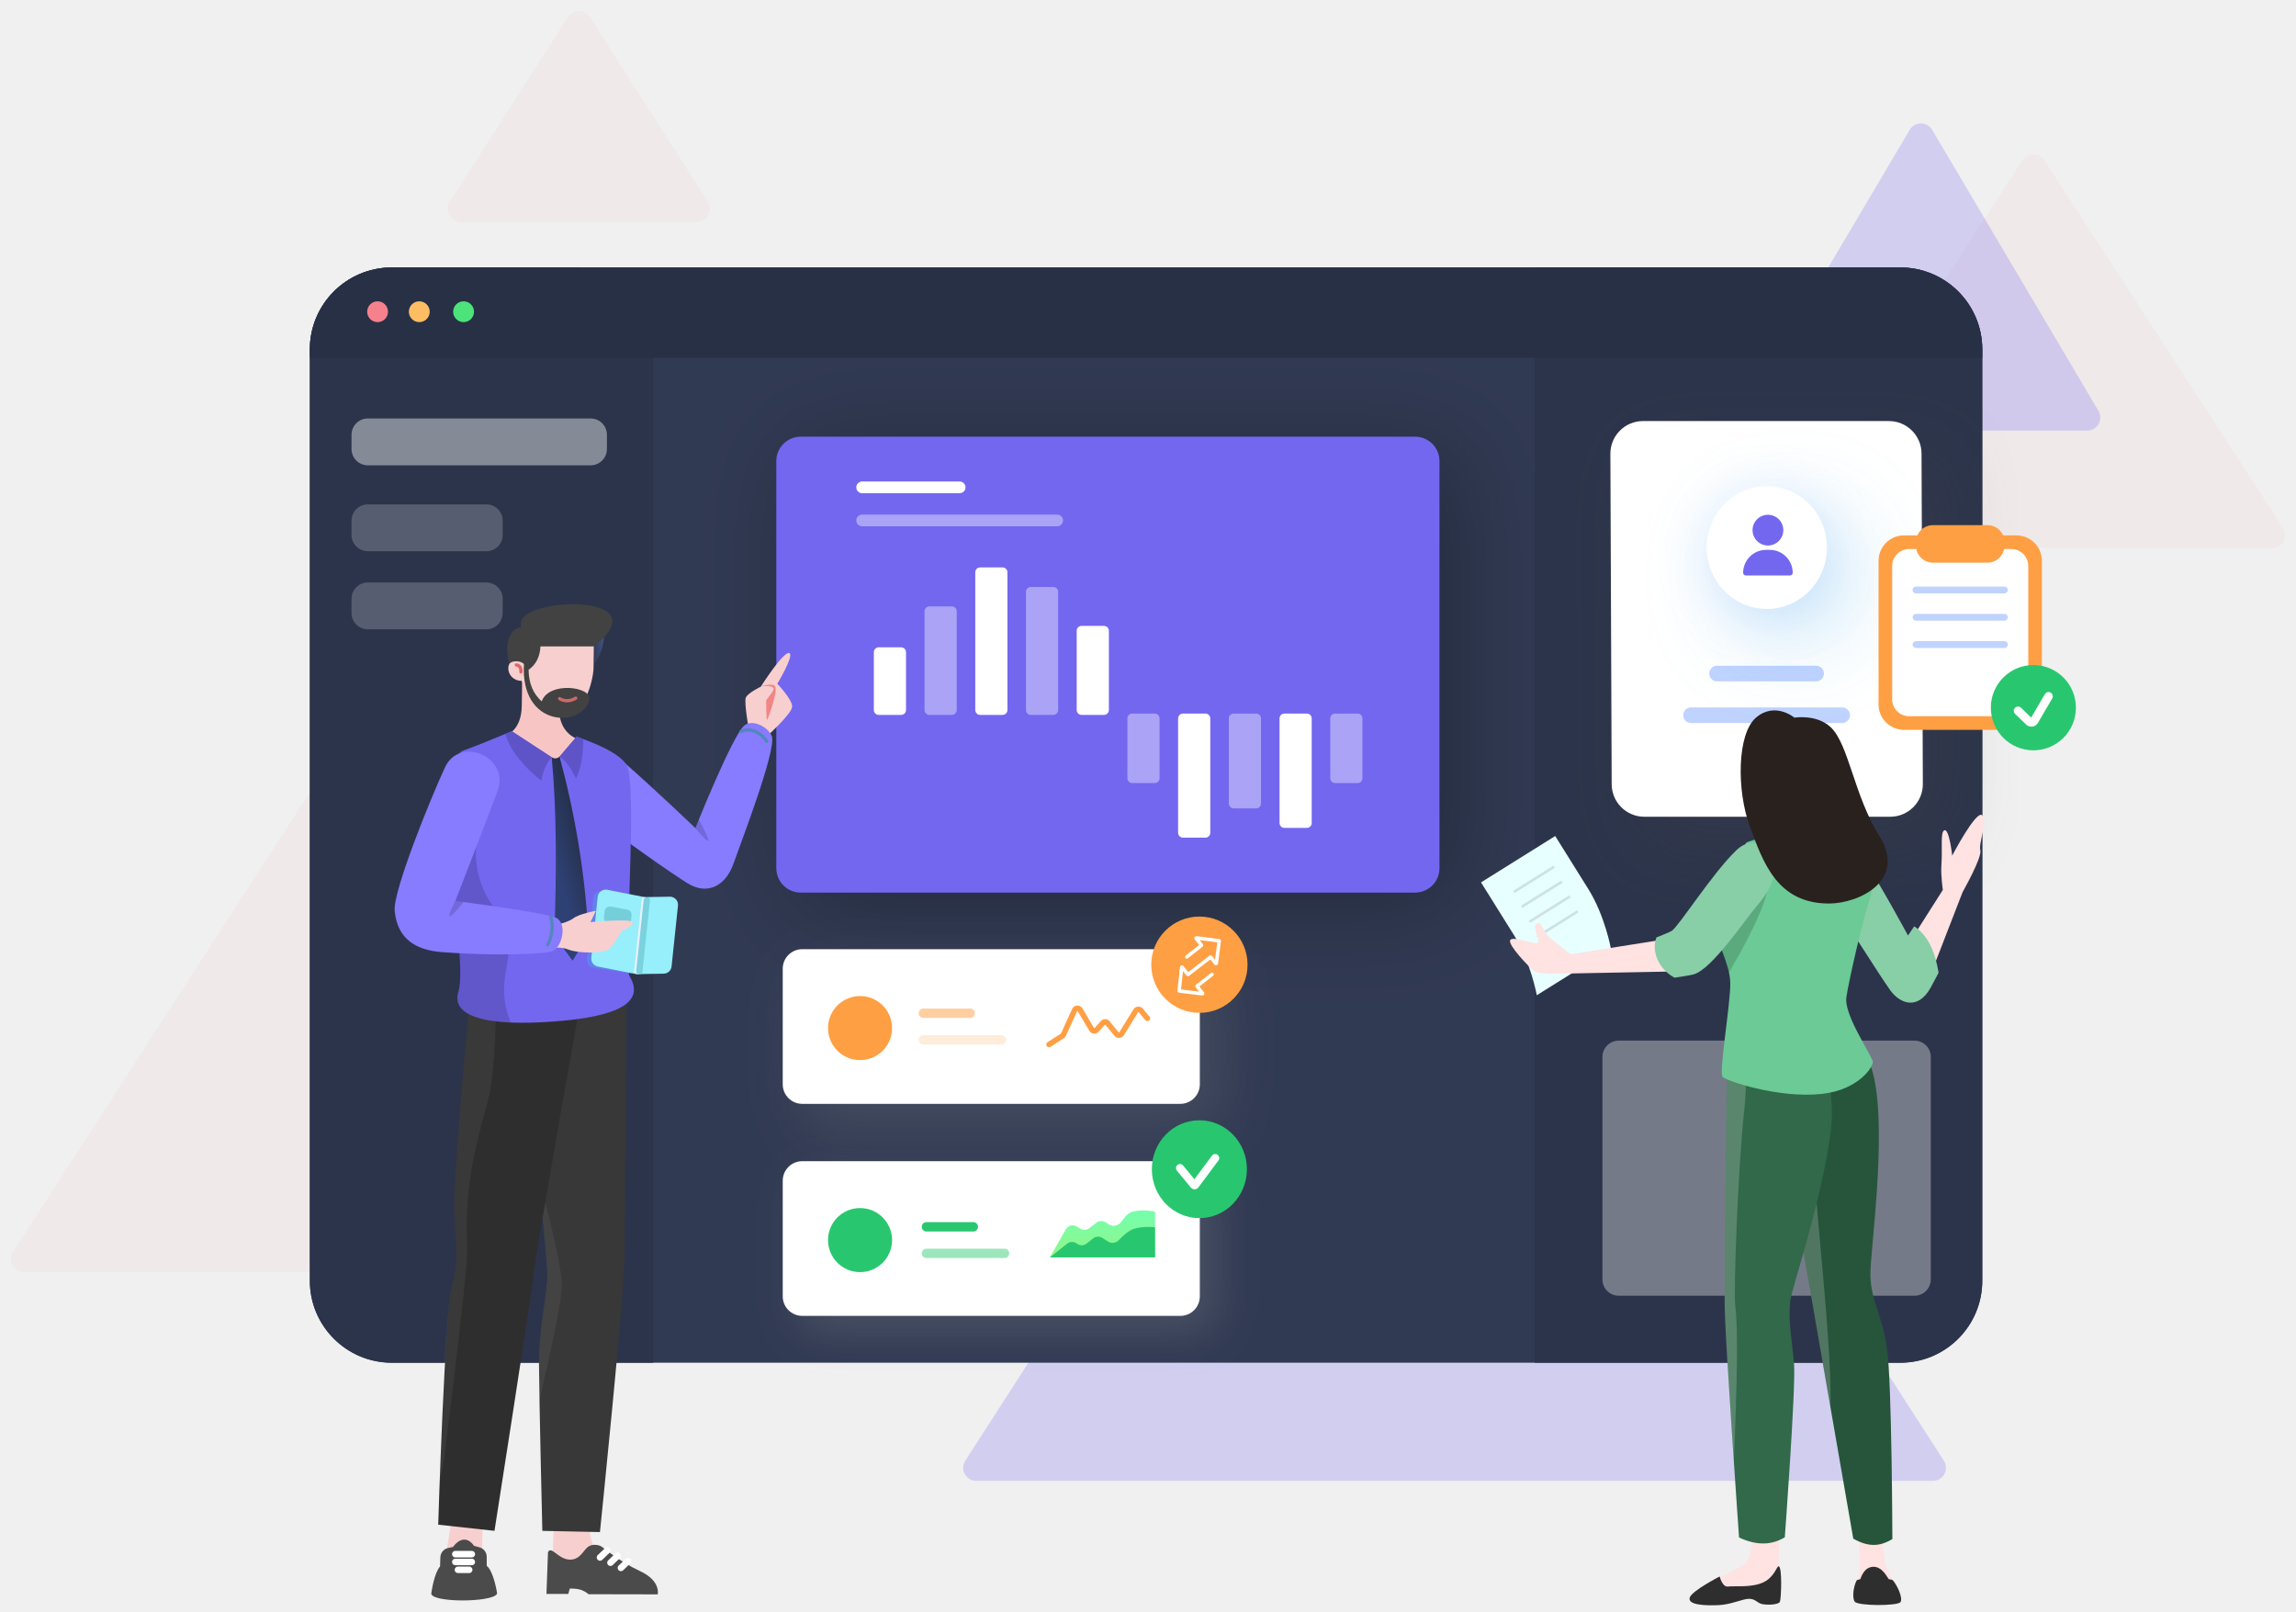
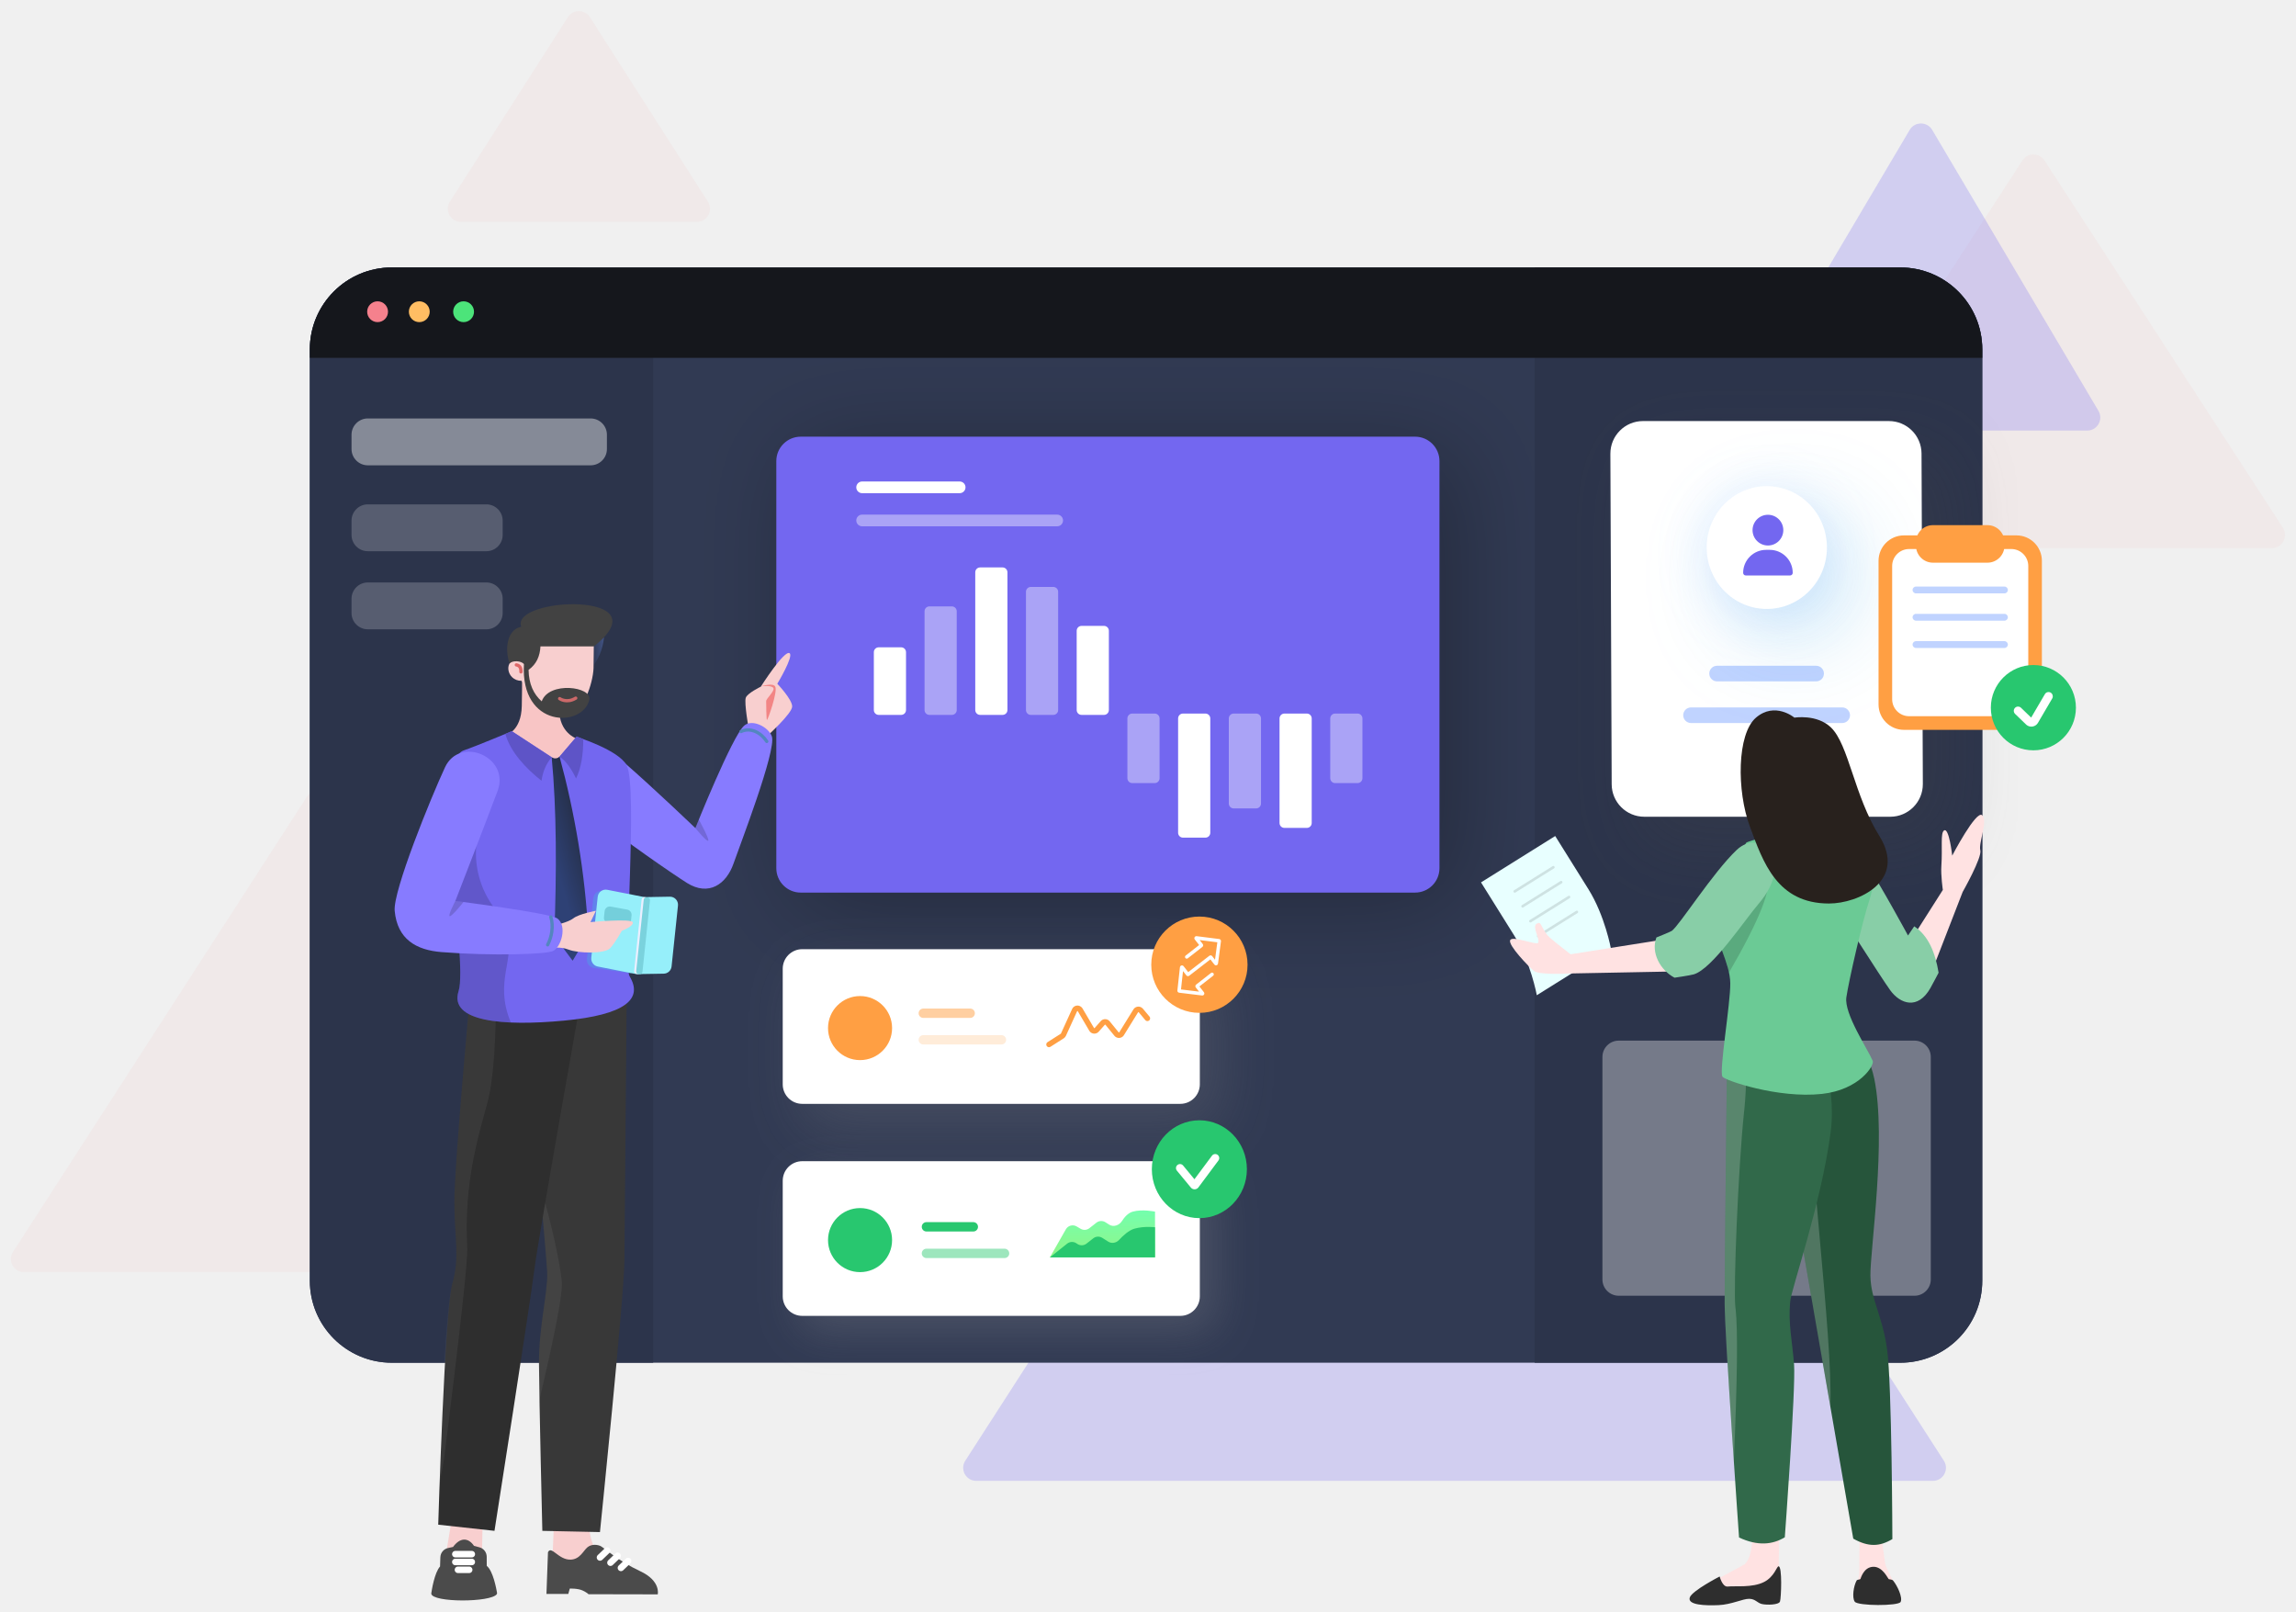
<svg xmlns="http://www.w3.org/2000/svg" width="704" height="494" viewBox="0 0 704 494" fill="none">
  <g id="Illustration">
    <g id="Shape">
      <path id="Triangle" opacity="0.05" fill-rule="evenodd" clip-rule="evenodd" d="M620.145 49.168C621.722 46.739 625.278 46.739 626.855 49.168L699.989 161.822C701.717 164.483 699.807 168 696.634 168H550.366C547.193 168 545.283 164.483 547.011 161.822L620.145 49.168Z" fill="#EA5455" />
      <path id="Triangle_2" opacity="0.05" fill-rule="evenodd" clip-rule="evenodd" d="M94.14 244.204C95.715 241.764 99.285 241.764 100.86 244.204L191.016 383.83C192.735 386.492 190.824 390 187.656 390H7.344C4.176 390 2.265 386.492 3.984 383.83L94.14 244.204Z" fill="#EA5455" />
      <path id="Triangle_3" opacity="0.25" fill-rule="evenodd" clip-rule="evenodd" d="M442.638 220.218C444.213 217.774 447.787 217.774 449.362 220.218L596.027 447.833C597.742 450.495 595.831 454 592.664 454H299.336C296.169 454 294.258 450.495 295.973 447.833L442.638 220.218Z" fill="#7367F0" />
      <path id="Triangle_4" opacity="0.25" fill-rule="evenodd" clip-rule="evenodd" d="M585.558 39.816C587.107 37.199 590.893 37.199 592.442 39.816L643.427 125.963C645.005 128.629 643.083 132 639.985 132H538.015C534.917 132 532.995 128.629 534.573 125.963L585.558 39.816Z" fill="#7367F0" />
      <path id="Triangle_5" opacity="0.05" fill-rule="evenodd" clip-rule="evenodd" d="M174.13 5.267C175.704 2.808 179.296 2.808 180.87 5.267L217.062 61.844C218.765 64.507 216.853 68 213.693 68H141.307C138.147 68 136.235 64.507 137.938 61.844L174.13 5.267Z" fill="#EA5455" />
    </g>
    <g id="Finance Presentation">
      <g id="DesktopDasboard">
        <path id="Rectangle" fill-rule="evenodd" clip-rule="evenodd" d="M95 107.137C95 93.254 106.254 82 120.137 82H582.669C596.552 82 607.806 93.254 607.806 107.137V392.647C607.806 406.53 596.552 417.784 582.669 417.784H120.137C106.254 417.784 95 406.53 95 392.647V107.137Z" fill="#313A53" />
        <g id="ElementCard11">
          <g id="Rectangle_2" filter="url(#filter0_d)">
            <path fill-rule="evenodd" clip-rule="evenodd" d="M238.033 141.361C238.033 137.227 241.384 133.876 245.518 133.876H433.887C438.02 133.876 441.371 137.227 441.371 141.361V266.167C441.371 270.301 438.02 273.652 433.887 273.652H245.518C241.384 273.652 238.033 270.301 238.033 266.167V141.361Z" fill="#7367F0" />
          </g>
          <g id="Group 12">
            <path id="Path" opacity="0.395" fill-rule="evenodd" clip-rule="evenodd" d="M291.856 185.909C292.683 185.909 293.353 186.579 293.353 187.406V217.678C293.353 218.505 292.683 219.175 291.856 219.175H284.982C284.156 219.175 283.485 218.505 283.485 217.678V187.406C283.485 186.579 284.156 185.909 284.982 185.909H291.856Z" fill="white" />
            <path id="Path_2" fill-rule="evenodd" clip-rule="evenodd" d="M276.307 198.453C277.133 198.453 277.803 199.123 277.803 199.95V217.678C277.803 218.505 277.133 219.175 276.307 219.175H269.432C268.606 219.175 267.936 218.505 267.936 217.678V199.95C267.936 199.123 268.606 198.453 269.432 198.453H276.307Z" fill="white" />
            <path id="Path_3" fill-rule="evenodd" clip-rule="evenodd" d="M307.405 173.962C308.232 173.962 308.902 174.632 308.902 175.459V217.678C308.902 218.505 308.232 219.175 307.405 219.175H300.531C299.704 219.175 299.034 218.505 299.034 217.678V175.459C299.034 174.632 299.704 173.962 300.531 173.962H307.405Z" fill="white" />
            <path id="Path_4" opacity="0.395" fill-rule="evenodd" clip-rule="evenodd" d="M322.955 179.936C323.782 179.936 324.452 180.606 324.452 181.432V217.678C324.452 218.505 323.782 219.175 322.955 219.175H316.081C315.254 219.175 314.584 218.505 314.584 217.678V181.432C314.584 180.606 315.254 179.936 316.081 179.936H322.955Z" fill="white" />
            <path id="Path_5" fill-rule="evenodd" clip-rule="evenodd" d="M338.504 191.882C339.331 191.882 340.001 192.552 340.001 193.379V217.678C340.001 218.505 339.331 219.175 338.504 219.175H331.63C330.803 219.175 330.133 218.505 330.133 217.678V193.379C330.133 192.552 330.803 191.882 331.63 191.882H338.504Z" fill="white" />
            <path id="Path_6" opacity="0.395" fill-rule="evenodd" clip-rule="evenodd" d="M354.054 218.762C354.88 218.762 355.55 219.432 355.55 220.259V238.585C355.55 239.411 354.88 240.081 354.054 240.081H347.179C346.353 240.081 345.683 239.411 345.683 238.585V220.259C345.683 219.432 346.353 218.762 347.179 218.762H354.054Z" fill="white" />
            <path id="Path_7" fill-rule="evenodd" clip-rule="evenodd" d="M369.602 218.762C370.429 218.762 371.099 219.432 371.099 220.259V255.31C371.099 256.136 370.429 256.807 369.602 256.807H362.728C361.902 256.807 361.231 256.136 361.231 255.31V220.259C361.231 219.432 361.902 218.762 362.728 218.762H369.602Z" fill="white" />
            <path id="Path_8" opacity="0.395" fill-rule="evenodd" clip-rule="evenodd" d="M385.152 218.762C385.979 218.762 386.649 219.432 386.649 220.259V246.35C386.649 247.177 385.979 247.847 385.152 247.847H378.278C377.451 247.847 376.781 247.177 376.781 246.35V220.259C376.781 219.432 377.451 218.762 378.278 218.762H385.152Z" fill="white" />
            <path id="Path_9" fill-rule="evenodd" clip-rule="evenodd" d="M400.701 218.762C401.528 218.762 402.198 219.432 402.198 220.259V252.323C402.198 253.15 401.528 253.82 400.701 253.82H393.827C393 253.82 392.33 253.15 392.33 252.323V220.259C392.33 219.432 393 218.762 393.827 218.762H400.701Z" fill="white" />
            <path id="Path_10" opacity="0.395" fill-rule="evenodd" clip-rule="evenodd" d="M416.251 218.762C417.078 218.762 417.748 219.432 417.748 220.259V238.585C417.748 239.411 417.078 240.081 416.251 240.081H409.377C408.55 240.081 407.88 239.411 407.88 238.585V220.259C407.88 219.432 408.55 218.762 409.377 218.762H416.251Z" fill="white" />
          </g>
          <path id="Rectangle_3" opacity="0.395" fill-rule="evenodd" clip-rule="evenodd" d="M262.554 159.562C262.554 158.572 263.356 157.77 264.346 157.77H324.155C325.145 157.77 325.947 158.572 325.947 159.562V159.562C325.947 160.551 325.145 161.354 324.155 161.354H264.346C263.356 161.354 262.554 160.551 262.554 159.562V159.562Z" fill="white" />
          <rect id="Rectangle_4" x="262.554" y="147.615" width="33.491" height="3.584" rx="1.792" fill="white" />
        </g>
        <path id="Rectangle_5" fill-rule="evenodd" clip-rule="evenodd" d="M95 107.137C95 93.254 106.254 82 120.137 82H175.146C189.029 82 200.283 93.254 200.283 107.137V417.784H120.137C106.254 417.784 95 406.53 95 392.647V107.137Z" fill="#2C344B" />
        <path id="Rectangle_6" fill-rule="evenodd" clip-rule="evenodd" d="M107.785 133.29C107.785 130.528 110.024 128.29 112.785 128.29L181.094 128.29C183.855 128.29 186.094 130.528 186.094 133.29V137.656C186.094 140.417 183.855 142.656 181.094 142.656H112.785C110.024 142.656 107.785 140.417 107.785 137.656V133.29Z" fill="white" fill-opacity="0.424" />
        <path id="Rectangle_7" fill-rule="evenodd" clip-rule="evenodd" d="M107.785 159.627C107.785 156.866 110.024 154.627 112.785 154.627L149.131 154.627C151.892 154.627 154.131 156.866 154.131 159.627V163.993C154.131 166.754 151.892 168.993 149.131 168.993H112.785C110.024 168.993 107.785 166.754 107.785 163.993V159.627Z" fill="white" fill-opacity="0.205" />
        <path id="Rectangle_8" fill-rule="evenodd" clip-rule="evenodd" d="M107.785 183.57C107.785 180.809 110.024 178.57 112.785 178.57L149.131 178.57C151.892 178.57 154.131 180.809 154.131 183.57V187.936C154.131 190.697 151.892 192.936 149.131 192.936H112.785C110.024 192.936 107.785 190.697 107.785 187.936V183.57Z" fill="white" fill-opacity="0.205" />
        <path id="Rectangle_9" fill-rule="evenodd" clip-rule="evenodd" d="M470.561 82H582.669C596.552 82 607.806 93.254 607.806 107.137V392.647C607.806 406.53 596.552 417.784 582.669 417.784H470.561V82Z" fill="#2C344B" />
        <g id="Group 23">
          <g id="Rectangle_10" filter="url(#filter1_d)">
            <path fill-rule="evenodd" clip-rule="evenodd" d="M493.773 139.127C493.751 133.589 498.235 129.088 503.773 129.088H579.181C584.689 129.088 589.159 133.541 589.181 139.048L589.582 240.36C589.603 245.898 585.12 250.399 579.582 250.399H504.173C498.666 250.399 494.195 245.946 494.173 240.439L493.773 139.127Z" fill="white" />
          </g>
          <path id="Rectangle_11" opacity="0.34" d="M524.098 206.504C524.098 205.181 525.17 204.109 526.492 204.109H556.862C558.185 204.109 559.257 205.181 559.257 206.504V206.504C559.257 207.826 558.185 208.898 556.862 208.898H526.492C525.17 208.898 524.098 207.826 524.098 206.504V206.504Z" fill="#467FFF" />
          <path id="Rectangle_12" opacity="0.34" d="M516.107 219.273C516.107 217.951 517.179 216.879 518.502 216.879H564.853C566.176 216.879 567.248 217.951 567.248 219.273V219.273C567.248 220.596 566.176 221.668 564.853 221.668H518.502C517.179 221.668 516.107 220.596 516.107 219.273V219.273Z" fill="#467FFF" />
          <g id="Icon8">
            <g id="Oval" filter="url(#filter2_dd)">
              <ellipse cx="541.737" cy="167.866" rx="18.438" ry="18.825" fill="white" />
            </g>
            <g id="Group 70">
              <path id="Combined Shape" fill-rule="evenodd" clip-rule="evenodd" d="M542.085 167.241C544.689 167.241 546.801 165.132 546.801 162.53C546.801 159.929 544.689 157.819 542.085 157.819C539.48 157.819 537.368 159.929 537.368 162.53C537.368 165.132 539.48 167.241 542.085 167.241ZM541.532 168.575C537.64 168.575 534.485 171.73 534.485 175.622C534.485 176.066 534.846 176.427 535.291 176.427H548.878C549.323 176.427 549.684 176.066 549.684 175.622C549.684 171.73 546.529 168.575 542.637 168.575H541.532Z" fill="#7367F0" />
            </g>
          </g>
        </g>
        <path id="Rectangle_13" fill-rule="evenodd" clip-rule="evenodd" d="M491.337 324.036C491.337 321.274 493.575 319.036 496.337 319.036H587.019C589.781 319.036 592.019 321.274 592.019 324.036V392.249C592.019 395.011 589.781 397.249 587.019 397.249H496.337C493.575 397.249 491.337 395.011 491.337 392.249V324.036Z" fill="white" fill-opacity="0.346" />
-         <path id="Rectangle_14" fill-rule="evenodd" clip-rule="evenodd" d="M95 107.137C95 93.254 106.254 82 120.137 82H582.669C596.552 82 607.806 93.254 607.806 107.137V109.718H95V107.137Z" fill="#283046" />
+         <path id="Rectangle_14" fill-rule="evenodd" clip-rule="evenodd" d="M95 107.137C95 93.254 106.254 82 120.137 82H582.669C596.552 82 607.806 93.254 607.806 107.137V109.718H95V107.137Z" fill="#15171c" />
        <ellipse id="Oval_2" cx="115.775" cy="95.568" rx="3.196" ry="3.192" fill="#F5818D" />
        <ellipse id="Oval_3" cx="128.561" cy="95.568" rx="3.196" ry="3.192" fill="#FFBD63" />
        <ellipse id="Oval_4" cx="142.145" cy="95.568" rx="3.196" ry="3.192" fill="#4CE47A" />
      </g>
      <g id="ElementCard25">
        <g id="Rectangle_15" filter="url(#filter3_d)">
          <path fill-rule="evenodd" clip-rule="evenodd" d="M240 296.988C240 293.681 242.681 291 245.988 291H361.906C365.213 291 367.893 293.681 367.893 296.988V332.434C367.893 335.74 365.213 338.421 361.906 338.421H245.988C242.681 338.421 240 335.74 240 332.434V296.988Z" fill="white" />
        </g>
        <path id="Rectangle_16" opacity="0.2" fill-rule="evenodd" clip-rule="evenodd" d="M281.673 318.782C281.673 317.988 282.316 317.345 283.11 317.345H307.06C307.854 317.345 308.497 317.988 308.497 318.782V318.782C308.497 319.576 307.854 320.219 307.06 320.219H283.11C282.316 320.219 281.673 319.576 281.673 318.782V318.782Z" fill="#FF9F43" />
        <path id="Rectangle_17" opacity="0.5" fill-rule="evenodd" clip-rule="evenodd" d="M281.673 310.639C281.673 309.845 282.316 309.202 283.11 309.202H297.48C298.274 309.202 298.917 309.845 298.917 310.639V310.639C298.917 311.433 298.274 312.076 297.48 312.076H283.11C282.316 312.076 281.673 311.433 281.673 310.639V310.639Z" fill="#FF9F43" />
        <path id="Path_11" d="M328.737 309.333C329.149 308.43 330.214 308.032 331.117 308.444C331.415 308.58 331.67 308.794 331.855 309.064L331.92 309.168L335.443 315.158C335.477 315.215 335.55 315.234 335.607 315.201L335.622 315.19L335.636 315.177L337.51 313.058C338.168 312.315 339.303 312.245 340.046 312.902C340.095 312.946 340.141 312.991 340.185 313.04L340.249 313.114L342.998 316.489C343.039 316.541 343.115 316.548 343.166 316.507L343.18 316.493L343.192 316.477L347.534 309.46C348.056 308.617 349.163 308.356 350.007 308.878C350.138 308.959 350.257 309.056 350.363 309.167L350.439 309.253L352.462 311.671C352.759 312.026 352.712 312.555 352.357 312.852C352.022 313.132 351.531 313.106 351.228 312.803L351.176 312.747L349.154 310.329C349.145 310.319 349.136 310.311 349.125 310.304C349.078 310.275 349.019 310.282 348.98 310.318L348.96 310.343L344.618 317.359C344.513 317.529 344.38 317.68 344.225 317.807C343.482 318.412 342.402 318.324 341.764 317.625L341.698 317.548L338.949 314.172C338.945 314.167 338.94 314.162 338.935 314.158C338.894 314.122 338.835 314.119 338.791 314.148L338.766 314.169L336.892 316.288C336.767 316.429 336.62 316.55 336.457 316.646C335.63 317.132 334.574 316.882 334.05 316.092L333.998 316.008L330.475 310.017C330.463 309.996 330.444 309.979 330.422 309.969C330.372 309.946 330.314 309.961 330.28 310.001L330.263 310.028L326.831 317.56C326.703 317.841 326.505 318.083 326.257 318.265L326.162 318.33L322.093 320.924C321.702 321.173 321.184 321.059 320.935 320.668C320.7 320.3 320.789 319.817 321.129 319.555L321.191 319.511L325.261 316.916C325.274 316.908 325.285 316.897 325.294 316.885L325.305 316.865L328.737 309.333Z" fill="#FF9F43" />
        <circle id="Oval_5" cx="263.71" cy="315.19" r="9.82" fill="#FF9F43" />
      </g>
      <g id="ElementCard26">
        <g id="Rectangle_18" filter="url(#filter4_d)">
          <path fill-rule="evenodd" clip-rule="evenodd" d="M240 361.988C240 358.681 242.681 356 245.988 356H361.906C365.213 356 367.893 358.681 367.893 361.988V397.434C367.893 400.74 365.213 403.421 361.906 403.421H245.988C242.681 403.421 240 400.74 240 397.434V361.988Z" fill="white" />
        </g>
        <path id="Rectangle_19" opacity="0.454" fill-rule="evenodd" clip-rule="evenodd" d="M282.631 384.261C282.631 383.467 283.274 382.824 284.068 382.824H308.018C308.812 382.824 309.455 383.467 309.455 384.261V384.261C309.455 385.055 308.812 385.698 308.018 385.698H284.068C283.274 385.698 282.631 385.055 282.631 384.261V384.261Z" fill="#28C76F" />
        <path id="Rectangle_20" fill-rule="evenodd" clip-rule="evenodd" d="M282.631 376.118C282.631 375.324 283.274 374.681 284.068 374.681H298.438C299.232 374.681 299.875 375.324 299.875 376.118V376.118C299.875 376.912 299.232 377.555 298.438 377.555H284.068C283.274 377.555 282.631 376.912 282.631 376.118V376.118Z" fill="#28C76F" />
        <path id="Path 146" fill-rule="evenodd" clip-rule="evenodd" d="M321.909 385.495L326.819 376.877C327.481 375.715 328.966 375.32 330.118 376L331.333 376.717C332.182 377.219 333.253 377.148 334.029 376.539L336.176 374.853C336.975 374.225 338.082 374.17 338.94 374.715L340.103 375.455C341.404 376.281 343.158 375.678 343.988 374.38C344.778 373.144 345.902 371.865 347.324 371.466C350.324 370.626 354.156 371.466 354.156 371.466V385.495H321.909Z" fill="url(#paint0_linear)" />
        <path id="Path 146_2" fill-rule="evenodd" clip-rule="evenodd" d="M321.909 385.495L327.208 381.28C328.024 380.63 329.166 380.584 330.033 381.165L330.339 381.37C331.201 381.948 332.336 381.906 333.152 381.265L335.218 379.643C336.017 379.015 337.124 378.96 337.982 379.505L339.795 380.658C340.86 381.334 342.27 381.07 343.124 380.141C344.328 378.829 346.126 377.167 347.864 376.68C350.864 375.839 354.156 376.256 354.156 376.256V385.495H321.909Z" fill="#28C76F" />
        <circle id="Oval_6" cx="263.71" cy="380.19" r="9.82" fill="#28C76F" />
      </g>
      <g id="Icon2">
        <ellipse id="Oval_7" cx="367.75" cy="358.457" rx="14.574" ry="14.999" fill="#28C76F" />
        <path id="Path_12" fill-rule="evenodd" clip-rule="evenodd" d="M362.765 357.328C362.331 356.803 361.554 356.729 361.028 357.162C360.502 357.596 360.428 358.373 360.861 358.899L365.146 364.087C365.663 364.712 366.589 364.801 367.215 364.285C367.306 364.209 367.388 364.123 367.458 364.029L373.598 355.78C374.005 355.234 373.892 354.461 373.345 354.054C372.798 353.648 372.024 353.761 371.618 354.308L366.239 361.534L362.765 357.328Z" fill="white" />
      </g>
      <g id="Men3.2">
        <g id="LLeg">
          <path id="Path_13" fill-rule="evenodd" clip-rule="evenodd" d="M180.62 467.175C180.62 467.175 180.495 475.068 185.386 477.872C190.277 480.676 197.855 485.886 197.855 485.886L169.028 486.854L169.85 467.104L180.62 467.175Z" fill="#F8CFCF" />
          <path id="Path_14" fill-rule="evenodd" clip-rule="evenodd" d="M168.022 475.873L167.553 488.678H174.248L174.707 487.029C174.707 487.029 177.228 486.926 178.685 487.639C180.225 488.392 180.431 488.758 180.431 488.758L201.67 488.802C201.67 488.802 202.717 484.663 196.243 481.67C189.769 478.675 185.056 474.426 184.16 473.991C183.258 473.553 181.439 473.305 180.157 474.335C178.876 475.364 177.862 478.07 174.958 478.155C171.221 478.264 169.074 473.707 168.022 475.873Z" fill="#4B4B4B" />
          <path id="Path 38" d="M186.172 475.38L183.97 477.489" stroke="white" stroke-width="2" stroke-linecap="round" />
          <path id="Path 38_2" d="M189.383 476.979L187.181 479.088" stroke="white" stroke-width="2" stroke-linecap="round" />
          <path id="Path 38_3" d="M192.593 478.578L190.392 480.687" stroke="white" stroke-width="2" stroke-linecap="round" />
          <path id="Path_15" fill-rule="evenodd" clip-rule="evenodd" d="M159.521 296.651C159.521 296.651 167.529 383.981 167.778 390.052C168.027 396.123 165.206 406.599 165.261 417.955C165.316 429.311 166.291 469.332 166.291 469.332L183.957 469.703C183.957 469.703 191.382 397.38 191.462 386.535C191.542 375.69 192.223 297.695 192.223 297.695L159.521 296.651Z" fill="#383838" />
          <path id="Path_16" opacity="0.284" fill-rule="evenodd" clip-rule="evenodd" d="M172.254 392.77L172.274 392.986C172.54 396.688 170.218 408.869 165.309 429.527L165.261 417.955V417.955C165.207 406.802 167.927 396.497 167.788 390.381L167.778 390.052C167.694 388.006 166.729 376.732 165.486 362.681L166.066 364.739C169.472 376.928 171.535 386.272 172.254 392.77Z" fill="white" fill-opacity="0.192" />
        </g>
        <g id="RLeg">
          <path id="Path_17" fill-rule="evenodd" clip-rule="evenodd" d="M138.518 465.788L135.136 486.248L147.605 486.186L147.999 465.467L138.518 465.788Z" fill="#F8CFCF" />
          <path id="Path_18" fill-rule="evenodd" clip-rule="evenodd" d="M137.386 474.592C136.042 474.883 135.068 476.05 135.023 477.425L134.929 480.248C133.172 482.194 132.338 487.802 132.245 488.464C132.239 488.507 132.235 488.55 132.24 488.594C132.524 491.347 150.548 491.317 152.326 488.738C152.415 488.609 152.421 488.451 152.395 488.297C152.196 487.098 151.183 481.577 149.246 480.064L149.236 477.265C149.231 475.911 148.32 474.728 147.012 474.378L145.343 473.931C143.52 471.276 141.036 471.37 138.907 474.263L137.386 474.592Z" fill="#4B4B4B" />
          <path id="Path 39" d="M139.615 476.474H144.663" stroke="white" stroke-width="2" stroke-linecap="round" />
          <path id="Path 39_2" d="M139.615 478.872H144.663" stroke="white" stroke-width="2" stroke-linecap="round" />
          <path id="Path 39_3" d="M140.418 481.271H143.86" stroke="white" stroke-width="2" stroke-linecap="round" />
          <path id="Path_19" fill-rule="evenodd" clip-rule="evenodd" d="M144.807 297.361C144.807 297.361 139.235 357.281 139.311 368.756C139.387 380.231 141.026 385.27 138.693 393.502C136.36 401.734 134.371 467.438 134.371 467.438L151.621 469.323C151.621 469.323 162.641 399.016 163.839 389.268C165.038 379.52 179.848 296.534 179.848 296.534L144.807 297.361Z" fill="#2E2E2E" />
          <path id="Path_20" opacity="0.284" fill-rule="evenodd" clip-rule="evenodd" d="M149.466 338.03L148.414 341.833C145.333 353.057 142.489 364.927 143.234 381.882L143.27 382.656C143.453 386.329 141.113 407.645 136.25 446.605L135.787 449.343C135.31 452.136 134.886 454.519 134.514 456.492L134.619 453.042C135.239 433.996 136.907 399.804 138.693 393.502C141.026 385.27 139.387 380.231 139.311 368.756C139.258 360.723 141.972 328.953 143.606 310.613L144.807 297.361L152.088 297.189L152.106 299.23C152.234 318.071 151.354 331.004 149.466 338.03V338.03Z" fill="white" fill-opacity="0.192" />
        </g>
        <g id="LArm">
          <g id="Group 6">
            <path id="Path_21" fill-rule="evenodd" clip-rule="evenodd" d="M229.585 223.519C229.585 223.519 228.148 215.545 228.665 213.931C229.106 212.535 233.276 210.523 233.276 210.523C233.276 210.523 240.528 199.111 242.115 200.273C243.406 201.215 238.338 209.628 238.338 209.628C238.338 209.628 242.96 214.458 242.895 216.617C242.831 218.776 235.352 225.534 235.352 225.534L229.585 223.519Z" fill="#F8CFCF" />
            <path id="Path_22" fill-rule="evenodd" clip-rule="evenodd" d="M233.432 210.408C233.432 210.408 236.644 209.973 237.155 210.969C237.59 211.817 234.922 214.223 234.922 214.9C234.922 215.576 234.96 220.696 235.175 220.742C235.39 220.789 238.392 212.388 237.752 210.611C237.225 209.152 233.432 210.408 233.432 210.408Z" fill="#F28585" />
          </g>
          <path id="Path_23" fill-rule="evenodd" clip-rule="evenodd" d="M191.27 233.664C182.857 226.344 170.224 239.541 184.31 251.81C189.685 256.49 206.566 268.166 210.704 270.733C217.292 274.819 222.705 271.132 224.93 264.702C226.817 259.25 238.105 230.068 236.669 225.782C235.732 222.987 230.705 220.267 228.182 222.466C224.494 225.681 213.214 253.881 213.214 253.881C213.214 253.881 200.835 241.987 191.27 233.664Z" fill="#877BFF" />
          <path id="Path_24" fill-rule="evenodd" clip-rule="evenodd" d="M213.214 253.881C213.214 253.881 216.909 258.395 217.175 257.705C217.442 257.016 214.245 251.216 214.245 251.216L213.214 253.881Z" fill="black" fill-opacity="0.16" />
          <path id="Path 41" d="M227.202 224.274C230.137 222.905 233.344 224.597 235.111 227.313" stroke="#5386BF" stroke-linecap="round" />
        </g>
        <g id="Head">
          <path id="Path_25" fill-rule="evenodd" clip-rule="evenodd" d="M155.047 225.392C155.047 225.392 159.823 224.275 159.989 216.48C160.155 208.684 160.038 206.023 160.038 206.023L171.362 205.834C171.362 205.834 171.476 214.522 171.478 217.665C171.483 224.506 176.583 226.355 176.583 226.355C176.583 226.355 176.159 233.835 166.626 234.369C159.183 234.786 155.047 225.392 155.047 225.392Z" fill="#F8C5C5" />
          <g id="Head1">
            <path id="Path_26" fill-rule="evenodd" clip-rule="evenodd" d="M181.45 197.62L181.197 204.987C183.337 202.482 184.782 199.376 185.21 195.393L181.45 197.62Z" fill="url(#paint1_linear)" />
            <path id="Path_27" fill-rule="evenodd" clip-rule="evenodd" d="M158.999 202.083C154.305 201.902 155.071 208.746 159.946 208.736C159.946 208.736 165.186 219.231 173.412 219.258C177.375 219.271 178.669 215.755 179.856 213.287C181.044 210.819 181.916 207.127 181.989 204.867C182.066 202.457 182.076 194.539 182.076 194.539L158.816 194.528L158.999 202.083Z" fill="#F8CFCF" />
            <path id="Path_28" fill-rule="evenodd" clip-rule="evenodd" d="M182.077 198.172H165.718C165.546 201.116 164.564 203.561 162.071 205.365C162.142 209.678 163.591 212.818 166.103 215.021C168.29 208.777 181.668 210.485 180.695 214.559C178.651 223.117 159.49 223.311 160.653 203.614C159.888 202.576 157.154 202.382 156.255 203.42C154.718 199.117 155.374 193.029 159.818 192.149C156.329 182.979 203.77 181.039 182.077 198.172Z" fill="#424242" />
            <path id="Path_29" d="M171.595 214.181C171.595 214.181 173.726 215.741 176.532 214.035" stroke="#CC6969" stroke-linecap="round" />
            <path id="Path 8" d="M159.73 205.99C159.779 204.892 159.442 204.02 158.318 203.845" stroke="#DE6767" stroke-linecap="round" />
          </g>
        </g>
        <g id="Body">
          <path id="Path_30" fill-rule="evenodd" clip-rule="evenodd" d="M156.936 224.175L170.6 233.08L176.762 225.89C176.762 225.89 189.742 229.926 192.15 234.645C195.625 241.455 191.047 296.013 193.042 299.305C197.295 306.32 191.641 311.136 172.921 312.906C154.202 314.675 137.594 313.226 140.608 303.864C143.622 294.501 131.992 233.399 142.245 230.033C145.449 228.982 156.936 224.175 156.936 224.175Z" fill="#7367F0" />
          <path id="Path_31" fill-rule="evenodd" clip-rule="evenodd" d="M147.715 241.019C148.542 242.487 148.115 247.572 146.435 256.273C145.003 263.687 146.64 271.356 150.963 277.543L151.206 277.885C152.667 279.912 154.015 282.581 155.248 285.891C158.274 294.011 151.296 300.78 156.643 313.483L155.996 313.452C145.505 312.907 138.57 310.195 140.608 303.864C143.079 296.187 135.706 253.729 138.622 236.83C143.67 237.824 146.7 239.221 147.715 241.019Z" fill="black" fill-opacity="0.16" />
          <path id="Path_32" fill-rule="evenodd" clip-rule="evenodd" d="M156.936 224.175L169.158 232.17C167.367 234.259 166.406 236.69 166.043 239.365C161.346 235.68 156.463 230.531 154.95 224.994L156.936 224.175Z" fill="#5E54C7" />
          <path id="Path_33" fill-rule="evenodd" clip-rule="evenodd" d="M171.566 231.962C173.633 233.364 175.282 235.846 176.624 238.669C178.233 235.425 178.849 231.142 178.849 226.574L176.831 225.773L171.566 231.962Z" fill="#5E54C7" />
          <path id="Path_34" fill-rule="evenodd" clip-rule="evenodd" d="M169.158 232.169L169.317 232.258C170.049 232.669 170.965 232.548 171.566 231.962V231.962C176.174 248.908 179.415 267.56 180.395 286.516L175.586 294.529L169.961 287.03C170.694 267.329 170.689 248.119 169.158 232.169Z" fill="url(#paint2_linear)" />
        </g>
        <g id="RArm">
          <g id="Example Book Back">
            <g id="Group 3">
              <path id="Rectangle_21" d="M181.937 275.326C182.083 273.933 183.359 272.942 184.744 273.145L195.481 274.716C196.789 274.907 197.713 276.097 197.575 277.411L195.609 296.118C195.462 297.51 194.187 298.501 192.801 298.298L182.065 296.727C180.757 296.536 179.833 295.347 179.971 294.032L181.937 275.326Z" fill="#6182EC" />
              <path id="Rectangle_22" fill-rule="evenodd" clip-rule="evenodd" d="M183.267 274.951C183.419 273.512 184.772 272.512 186.192 272.791L197.643 275.04L205.389 274.907C206.869 274.882 208.036 276.157 207.882 277.629L205.919 296.302C205.789 297.541 204.755 298.487 203.511 298.508L195.161 298.651L183.278 296.317C182.027 296.072 181.169 294.911 181.303 293.642L183.267 274.951Z" fill="#96EFFA" />
              <path id="Rectangle_23" d="M185.388 279.347C185.485 278.42 186.351 277.772 187.267 277.94L192.345 278.871C193.168 279.021 193.736 279.78 193.648 280.612L193.449 282.509C193.351 283.435 192.486 284.083 191.569 283.915L186.491 282.985C185.669 282.834 185.101 282.075 185.188 281.244L185.388 279.347Z" fill="#74CFDB" />
              <path id="Rectangle_24" d="M196.742 275.749C196.788 275.31 197.181 274.991 197.621 275.037L197.945 275.071C198.385 275.118 198.704 275.511 198.657 275.951L196.351 297.894C196.305 298.334 195.911 298.652 195.472 298.606L195.147 298.572C194.708 298.526 194.389 298.132 194.435 297.693L196.742 275.749Z" fill="#EAEFFF" />
              <path id="Rectangle_25" d="M197.38 275.816C197.426 275.377 197.82 275.058 198.259 275.104L198.584 275.138C199.023 275.185 199.342 275.578 199.296 276.018L196.99 297.961C196.943 298.401 196.55 298.72 196.11 298.673L195.786 298.639C195.346 298.593 195.028 298.199 195.074 297.76L197.38 275.816Z" fill="#7AD2DD" />
            </g>
          </g>
          <path id="Path_35" fill-rule="evenodd" clip-rule="evenodd" d="M169.97 283.68C169.97 283.68 174.138 282.845 175.844 281.511C177.549 280.177 182.715 279.234 182.715 279.234L181.062 282.701C181.062 282.701 193.723 281.517 194.022 282.761C194.323 284.005 190.661 285.358 190.661 285.358C190.661 285.358 188.855 288.717 187.107 290.665C185.453 292.508 177.235 292.288 174.354 291.138C171.865 290.145 169.158 290.642 169.158 290.642L169.97 283.68Z" fill="#F8CFCF" />
          <path id="Path_36" fill-rule="evenodd" clip-rule="evenodd" d="M136.449 235.239C140.976 225.494 156.477 232.06 152.571 242.499C148.786 252.612 139.618 276.224 139.618 276.224C139.618 276.224 168.672 279.898 170.936 281.611C173.958 283.897 172.09 290.42 169.522 291.581C167.349 292.563 151.209 293.137 135.417 291.897C127.604 291.284 121.827 287.941 121.021 279.256C120.456 273.175 132.088 244.626 136.449 235.239Z" fill="#877BFF" />
          <path id="Path_37" fill-rule="evenodd" clip-rule="evenodd" d="M139.63 276.218C139.63 276.218 137.215 280.79 137.905 280.884C138.596 280.977 142.104 276.553 142.104 276.553L139.63 276.218Z" fill="black" fill-opacity="0.16" />
          <path id="Path 40" d="M168.892 281.115C169.788 283.965 169.158 287.306 167.915 289.668" stroke="#5386BF" stroke-linecap="round" />
        </g>
      </g>
      <g id="Example Paper">
        <path id="Rectangle_26" fill-rule="evenodd" clip-rule="evenodd" d="M476.856 256.31L454.111 270.523C454.111 270.523 459.198 278.664 464.286 286.805C469.373 294.947 471.211 305.118 471.211 305.118L493.956 290.906C493.956 290.906 492.118 280.734 487.031 272.593C481.944 264.451 476.856 256.31 476.856 256.31Z" fill="#E8FFFF" />
        <path id="Path 4" d="M476.283 265.889L464.456 273.279" stroke="black" stroke-opacity="0.116" stroke-width="0.8" stroke-linecap="round" />
        <path id="Path 4_2" d="M478.685 270.455L466.858 277.845" stroke="black" stroke-opacity="0.116" stroke-width="0.8" stroke-linecap="round" />
        <path id="Path 4_3" d="M481.088 275.021L469.261 282.412" stroke="black" stroke-opacity="0.116" stroke-width="0.8" stroke-linecap="round" />
        <path id="Path 4_4" d="M483.491 279.588L471.664 286.978" stroke="black" stroke-opacity="0.116" stroke-width="0.8" stroke-linecap="round" />
      </g>
      <g id="Wom4.6">
        <g id="RLeg_2">
          <path id="Path_38" fill-rule="evenodd" clip-rule="evenodd" d="M570.211 469.491C570.211 469.491 570.114 475.041 570.114 476.828C570.114 478.196 570.17 482.249 570.019 482.872C569.807 483.749 569.59 485.897 569.59 485.897L581.231 486.207C581.231 486.207 578.289 480.486 578.117 479.729C577.946 478.973 576.646 469.491 576.646 469.491H570.211Z" fill="#FFE2E2" />
          <path id="Path_39" fill-rule="evenodd" clip-rule="evenodd" d="M579.092 484.108C578.835 483.885 577.266 480.346 574.486 480.346C571.38 480.346 570.536 483.995 570.431 484.108C570.259 484.294 569.463 484.22 569.27 484.574C568.33 486.291 567.832 489.775 568.694 491.036C569.609 492.382 582.069 492.405 582.758 491.137C583.479 489.799 581.775 486.151 580.462 484.574C580.128 484.173 579.226 484.225 579.092 484.108Z" fill="#2E2E2E" />
          <path id="Path_40" fill-rule="evenodd" clip-rule="evenodd" d="M540.917 314.288L563.661 311.809L563.995 312.12C565.616 313.669 572.661 320.862 574.685 330.693C578.506 349.253 573.392 383.533 573.505 391.049C573.613 398.566 577.155 403.101 578.627 413.73C580.099 424.358 580.238 471.856 580.238 471.856C576.335 474.176 572.901 474.342 568.248 471.717L540.917 314.288Z" fill="#26553B" />
          <path id="Path_41" fill-rule="evenodd" clip-rule="evenodd" d="M561.233 431.311L540.917 314.288L553.563 312.91C554.126 353.563 561.99 408.515 561.233 431.311Z" fill="white" fill-opacity="0.192" />
        </g>
        <g id="LLeg_2">
          <path id="Path_42" fill-rule="evenodd" clip-rule="evenodd" d="M545.576 469.062L537.301 469.184C537.301 469.184 537.793 476.966 534.918 479.602L524.09 485.456C523.243 486.168 522.751 488.376 524.487 488.691C529.861 489.666 545.253 487.352 545.253 487.352L545.576 469.062Z" fill="#FFE2E2" />
          <path id="Path_43" fill-rule="evenodd" clip-rule="evenodd" d="M545.332 480.2C544.776 480.23 544.071 483.379 540.917 484.994C537.302 486.846 532.044 486.141 529.759 486.403C528.103 486.593 527.283 483.319 527.283 483.319C527.283 483.319 518.884 487.652 518.139 489.71C517.27 492.1 522.895 492.279 526.916 492.104C530.943 491.93 534.395 490.12 536.349 490.165C538.308 490.21 538.771 491.429 540.236 491.765C541.722 492.106 545.44 492.055 545.784 490.987C546.144 489.878 546.52 480.136 545.332 480.2Z" fill="#2E2E2E" />
          <path id="Path_44" fill-rule="evenodd" clip-rule="evenodd" d="M529.635 315.897L555.174 315.029L555.365 315.383C556.604 317.74 563.395 331.54 561.298 347.225C558.355 369.241 549.278 395.051 548.911 398.994C548.258 406.024 549.565 411.114 550.1 418.375C550.636 425.636 547.26 471.301 547.26 471.301C543.47 473.586 538.961 474.035 533.227 471.37C533.227 471.37 528.849 409.343 528.811 399.527C528.773 389.71 529.635 315.897 529.635 315.897Z" fill="#31694A" />
          <path id="Path_45" fill-rule="evenodd" clip-rule="evenodd" d="M534.89 339.71L534.719 341.341C532.956 358.542 531.467 395.071 532.096 400.705L532.184 401.419C532.887 407.634 532.7 423.235 531.621 448.223L530.664 433.881C529.505 416.119 528.89 404.894 528.818 400.204L528.811 399.527C528.773 389.71 529.635 315.897 529.635 315.897L535.021 315.714C535.597 325.152 535.553 333.151 534.89 339.71Z" fill="white" fill-opacity="0.192" />
        </g>
        <g id="Head_2">
          <path id="Path_46" fill-rule="evenodd" clip-rule="evenodd" d="M539.374 234.369C536.231 234.714 536.454 240.254 540.279 240.543C541.061 245.883 543.849 248.428 547.249 248.722L547.06 256.8L562.097 256.791C562.097 256.791 557.863 251.085 558.074 243.273C558.285 235.46 557.932 228.122 557.932 228.122L538.456 228.472L539.374 234.369Z" fill="url(#paint3_linear)" />
        </g>
        <g id="RArm_2">
          <path id="Path_47" fill-rule="evenodd" clip-rule="evenodd" d="M595.714 272.835C595.714 272.835 595.056 268.344 595.265 265.388C595.651 259.922 594.913 255.311 596.106 254.594C597.637 253.674 598.589 262.316 598.589 262.316C598.589 262.316 605.962 248.202 607.784 249.946C609.606 251.69 606.603 258.475 607.206 260.668C607.808 262.86 601.786 273.468 601.786 273.468L590.936 301.455L587.19 286.237L595.714 272.835Z" fill="#FFE2E2" />
          <path id="Path_48" fill-rule="evenodd" clip-rule="evenodd" d="M563.404 278.63C563.404 278.63 576.643 299.519 579.568 303.57C582.636 307.818 588.054 309.7 591.899 302.922C592.602 301.682 594.416 298.218 594.416 298.218C593.382 291.995 591.279 286.857 586.944 283.991L585.033 286.803C585.033 286.803 576.242 270.648 573.501 266.836C566.111 256.556 554.85 265.787 563.404 278.63Z" fill="#88CEA7" />
        </g>
        <g id="Body_2">
          <path id="Path_49" fill-rule="evenodd" clip-rule="evenodd" d="M535.429 258.364C532.075 263.306 526.484 280.078 526.166 283.851C525.809 288.203 530.462 295.137 530.539 301.437C530.607 307.739 527.068 328.312 528.131 330.084C528.799 331.206 545.199 336.835 558.605 335.377C570.18 334.119 574.794 326.6 574.22 325.248C572.655 321.557 565.391 310.786 566.131 305.757C566.862 300.729 571.111 282.169 573.22 275.852C575.321 269.535 574.621 262.903 570.699 260.185C568.759 258.84 563.581 255.019 554.36 255.036C545.139 255.054 535.69 257.981 535.429 258.364Z" fill="#6BCA95" />
          <path id="Path_50" fill-rule="evenodd" clip-rule="evenodd" d="M530.56 269.052L530.663 269C536.876 265.89 540.608 265.753 541.859 268.588C543.429 272.145 539.524 282.004 530.145 298.163C529.016 292.84 525.87 287.459 526.166 283.851C526.35 281.667 528.299 275.13 530.56 269.052Z" fill="black" fill-opacity="0.16" />
        </g>
        <g id="LArm_2">
          <path id="Path_51" fill-rule="evenodd" clip-rule="evenodd" d="M481.218 298.451C481.218 298.451 471.934 298.994 470.334 297.675C468.733 296.356 462.356 289.789 463.053 288.246C463.749 286.704 471.163 289.967 471.659 288.986C472.296 287.725 469.006 283.229 471.889 282.967C472.631 282.899 473.156 285.667 475.246 287.49C477.336 289.313 481.584 292.557 481.584 292.557L513.611 287.49L516.601 297.768L481.218 298.451Z" fill="#FFE2E2" />
          <path id="Path_52" fill-rule="evenodd" clip-rule="evenodd" d="M532.502 260.578C525.168 267.535 514.784 283.962 512.572 285.409C512.085 285.728 507.889 287.408 507.889 287.408C506.123 292.119 509.108 297.457 513.447 299.743C513.447 299.743 518.206 299.05 519.326 298.724C525.041 297.065 535.046 281.934 539.203 277.104C550.635 263.825 539.836 253.621 532.502 260.578Z" fill="#88CEA7" />
        </g>
        <path id="Path_53" fill-rule="evenodd" clip-rule="evenodd" d="M576.201 256.209C568.506 243.923 566.867 228.281 561.411 223.031C557.08 218.863 550.206 220.019 550.206 220.019C550.206 220.019 544.252 215.012 538.414 220.019C532.575 225.027 532.48 242.441 536.54 253.386C540.6 264.331 544.86 277 560.83 277C569.779 277 584.892 270.085 576.201 256.209Z" fill="#28211D" />
      </g>
      <g id="Group 28">
        <path id="Rectangle_27" fill-rule="evenodd" clip-rule="evenodd" d="M576 171.938C576 167.63 579.492 164.138 583.8 164.138H618.284C622.592 164.138 626.084 167.63 626.084 171.938V215.959C626.084 220.266 622.592 223.759 618.284 223.759H583.8C579.492 223.759 576 220.266 576 215.959V171.938Z" fill="#FF9F43" />
        <path id="Rectangle_28" fill-rule="evenodd" clip-rule="evenodd" d="M580.174 173.522C580.174 170.65 582.502 168.322 585.374 168.322H616.711C619.583 168.322 621.911 170.65 621.911 173.522V214.375C621.911 217.247 619.583 219.575 616.711 219.575H585.374C582.502 219.575 580.174 217.247 580.174 214.375V173.522Z" fill="white" />
        <g id="Group 29">
          <ellipse id="Oval_8" cx="623.475" cy="216.96" rx="13.043" ry="13.075" fill="#28C76F" />
          <path id="Path_54" fill-rule="evenodd" clip-rule="evenodd" d="M627.002 212.814C627.366 212.191 628.166 211.982 628.787 212.348C629.367 212.689 629.587 213.409 629.317 214.01L629.252 214.137L624.879 221.608C624.785 221.768 624.673 221.916 624.544 222.05C623.687 222.941 622.299 223.008 621.362 222.234L621.225 222.111L617.868 218.868C617.349 218.367 617.334 217.539 617.834 217.019C618.3 216.534 619.051 216.488 619.571 216.892L619.678 216.985L622.796 219.998L627.002 212.814Z" fill="white" />
        </g>
        <path id="Rectangle_29" opacity="0.34" d="M586.435 180.874C586.435 180.296 586.903 179.828 587.481 179.828H614.604C615.182 179.828 615.65 180.296 615.65 180.874V180.874C615.65 181.451 615.182 181.92 614.604 181.92H587.481C586.903 181.92 586.435 181.451 586.435 180.874V180.874Z" fill="#467FFF" />
        <path id="Rectangle_30" opacity="0.34" d="M586.435 189.241C586.435 188.664 586.903 188.195 587.481 188.195H614.604C615.182 188.195 615.65 188.664 615.65 189.241V189.241C615.65 189.819 615.182 190.287 614.604 190.287H587.481C586.903 190.287 586.435 189.819 586.435 189.241V189.241Z" fill="#467FFF" />
        <path id="Rectangle_31" opacity="0.34" d="M586.435 197.609C586.435 197.032 586.903 196.563 587.481 196.563H614.604C615.182 196.563 615.65 197.032 615.65 197.609V197.609C615.65 198.187 615.182 198.655 614.604 198.655H587.481C586.903 198.655 586.435 198.187 586.435 197.609V197.609Z" fill="#467FFF" />
        <rect id="Rectangle_32" x="587.478" y="161" width="27.129" height="11.506" rx="5.2" fill="#FF9F43" />
      </g>
      <g id="Icon17">
        <circle id="Oval_9" cx="367.762" cy="295.762" r="14.762" fill="#FF9F43" />
        <path id="Path_55" d="M366.215 287.557C366.255 287.236 366.533 287.002 366.851 287.009L366.915 287.014L373.833 287.884C374.155 287.927 374.387 288.206 374.378 288.524L374.372 288.588L373.469 295.412C373.447 295.575 373.363 295.722 373.233 295.823C372.977 296.024 372.613 295.993 372.393 295.761L372.354 295.715L371.117 294.133L364.637 299.141C364.38 299.339 364.018 299.307 363.799 299.076L363.76 299.031L362.734 297.718L362.118 303.343L367.653 304.014L366.655 302.736C366.454 302.479 366.485 302.115 366.717 301.896L366.763 301.856L371.317 298.298C371.549 298.117 371.884 298.158 372.065 298.39C372.235 298.607 372.21 298.915 372.015 299.102L371.973 299.138L367.765 302.426L369.145 304.192C369.345 304.449 369.314 304.813 369.083 305.032L369.037 305.072C368.922 305.161 368.781 305.207 368.637 305.204L368.575 305.2L361.559 304.348C361.239 304.31 361.005 304.037 361.007 303.722L361.011 303.658L361.792 296.528C361.83 296.184 362.14 295.936 362.484 295.974C362.631 295.99 362.767 296.057 362.868 296.163L362.909 296.211L364.33 298.03L370.811 293.022C371.068 292.824 371.43 292.856 371.649 293.087L371.688 293.132L372.549 294.235L373.257 288.886L367.837 288.204L368.788 289.421C368.989 289.678 368.958 290.042 368.726 290.261L368.68 290.301L364.207 293.795C363.975 293.977 363.641 293.936 363.459 293.704C363.289 293.486 363.315 293.178 363.51 292.991L363.551 292.956L367.678 289.731L366.342 288.022C366.253 287.906 366.206 287.764 366.21 287.62L366.215 287.557Z" fill="white" />
      </g>
    </g>
  </g>
  <defs>
    <filter id="filter0_d" x="214.033" y="107.876" width="263.338" height="199.775" filterUnits="userSpaceOnUse" color-interpolation-filters="sRGB">
      <feFlood flood-opacity="0" result="BackgroundImageFix" />
      <feColorMatrix in="SourceAlpha" type="matrix" values="0 0 0 0 0 0 0 0 0 0 0 0 0 0 0 0 0 0 127 0" />
      <feOffset dx="6" dy="4" />
      <feGaussianBlur stdDeviation="15" />
      <feColorMatrix type="matrix" values="0 0 0 0 0 0 0 0 0 0 0 0 0 0 0 0 0 0 0.265 0" />
      <feBlend mode="normal" in2="BackgroundImageFix" result="effect1_dropShadow" />
      <feBlend mode="normal" in="SourceGraphic" in2="effect1_dropShadow" result="shape" />
    </filter>
    <filter id="filter1_d" x="480.773" y="117.088" width="137.809" height="163.311" filterUnits="userSpaceOnUse" color-interpolation-filters="sRGB">
      <feFlood flood-opacity="0" result="BackgroundImageFix" />
      <feColorMatrix in="SourceAlpha" type="matrix" values="0 0 0 0 0 0 0 0 0 0 0 0 0 0 0 0 0 0 127 0" />
      <feOffset dx="8" dy="9" />
      <feGaussianBlur stdDeviation="10.5" />
      <feColorMatrix type="matrix" values="0 0 0 0 0.277 0 0 0 0 0.277 0 0 0 0 0.277 0 0 0 0.209 0" />
      <feBlend mode="normal" in2="BackgroundImageFix" result="effect1_dropShadow" />
      <feBlend mode="normal" in="SourceGraphic" in2="effect1_dropShadow" result="shape" />
    </filter>
    <filter id="filter2_dd" x="503.299" y="130.04" width="92.877" height="93.651" filterUnits="userSpaceOnUse" color-interpolation-filters="sRGB">
      <feFlood flood-opacity="0" result="BackgroundImageFix" />
      <feColorMatrix in="SourceAlpha" type="matrix" values="0 0 0 0 0 0 0 0 0 0 0 0 0 0 0 0 0 0 127 0" />
      <feOffset dx="8" dy="9" />
      <feGaussianBlur stdDeviation="14" />
      <feColorMatrix type="matrix" values="0 0 0 0 0.076 0 0 0 0 0.583 0 0 0 0 0.879 0 0 0 0.229 0" />
      <feBlend mode="normal" in2="BackgroundImageFix" result="effect1_dropShadow" />
      <feColorMatrix in="SourceAlpha" type="matrix" values="0 0 0 0 0 0 0 0 0 0 0 0 0 0 0 0 0 0 127 0" />
      <feOffset dy="2" />
      <feGaussianBlur stdDeviation="7.5" />
      <feColorMatrix type="matrix" values="0 0 0 0 0.504 0 0 0 0 0.7 0 0 0 0 1 0 0 0 0.234 0" />
      <feBlend mode="normal" in2="effect1_dropShadow" result="effect2_dropShadow" />
      <feBlend mode="normal" in="SourceGraphic" in2="effect2_dropShadow" result="shape" />
    </filter>
    <filter id="filter3_d" x="229" y="281" width="161.893" height="81.421" filterUnits="userSpaceOnUse" color-interpolation-filters="sRGB">
      <feFlood flood-opacity="0" result="BackgroundImageFix" />
      <feColorMatrix in="SourceAlpha" type="matrix" values="0 0 0 0 0 0 0 0 0 0 0 0 0 0 0 0 0 0 127 0" />
      <feOffset dx="6" dy="7" />
      <feGaussianBlur stdDeviation="8.5" />
      <feColorMatrix type="matrix" values="0 0 0 0 0.562 0 0 0 0 0.562 0 0 0 0 0.562 0 0 0 0.209 0" />
      <feBlend mode="normal" in2="BackgroundImageFix" result="effect1_dropShadow" />
      <feBlend mode="normal" in="SourceGraphic" in2="effect1_dropShadow" result="shape" />
    </filter>
    <filter id="filter4_d" x="232" y="348" width="153.893" height="73.421" filterUnits="userSpaceOnUse" color-interpolation-filters="sRGB">
      <feFlood flood-opacity="0" result="BackgroundImageFix" />
      <feColorMatrix in="SourceAlpha" type="matrix" values="0 0 0 0 0 0 0 0 0 0 0 0 0 0 0 0 0 0 127 0" />
      <feOffset dx="5" dy="5" />
      <feGaussianBlur stdDeviation="6.5" />
      <feColorMatrix type="matrix" values="0 0 0 0 0.65 0 0 0 0 0.65 0 0 0 0 0.65 0 0 0 0.209 0" />
      <feBlend mode="normal" in2="BackgroundImageFix" result="effect1_dropShadow" />
      <feBlend mode="normal" in="SourceGraphic" in2="effect1_dropShadow" result="shape" />
    </filter>
    <linearGradient id="paint0_linear" x1="326.855" y1="370.083" x2="326.855" y2="385.495" gradientUnits="userSpaceOnUse">
      <stop stop-color="#71FFB0" />
      <stop offset="1" stop-color="#91F688" />
    </linearGradient>
    <linearGradient id="paint1_linear" x1="186.895" y1="188.881" x2="178.044" y2="189.696" gradientUnits="userSpaceOnUse">
      <stop stop-color="#4D63A0" />
      <stop offset="1" stop-color="#222735" />
    </linearGradient>
    <linearGradient id="paint2_linear" x1="177.015" y1="287.953" x2="192.022" y2="283.585" gradientUnits="userSpaceOnUse">
      <stop stop-color="#2E4175" />
      <stop offset="1" stop-color="#222735" />
    </linearGradient>
    <linearGradient id="paint3_linear" x1="530.384" y1="221.14" x2="532.92" y2="261.061" gradientUnits="userSpaceOnUse">
      <stop stop-color="#FDC6C6" />
      <stop offset="1" stop-color="#A47070" />
    </linearGradient>
  </defs>
</svg>
